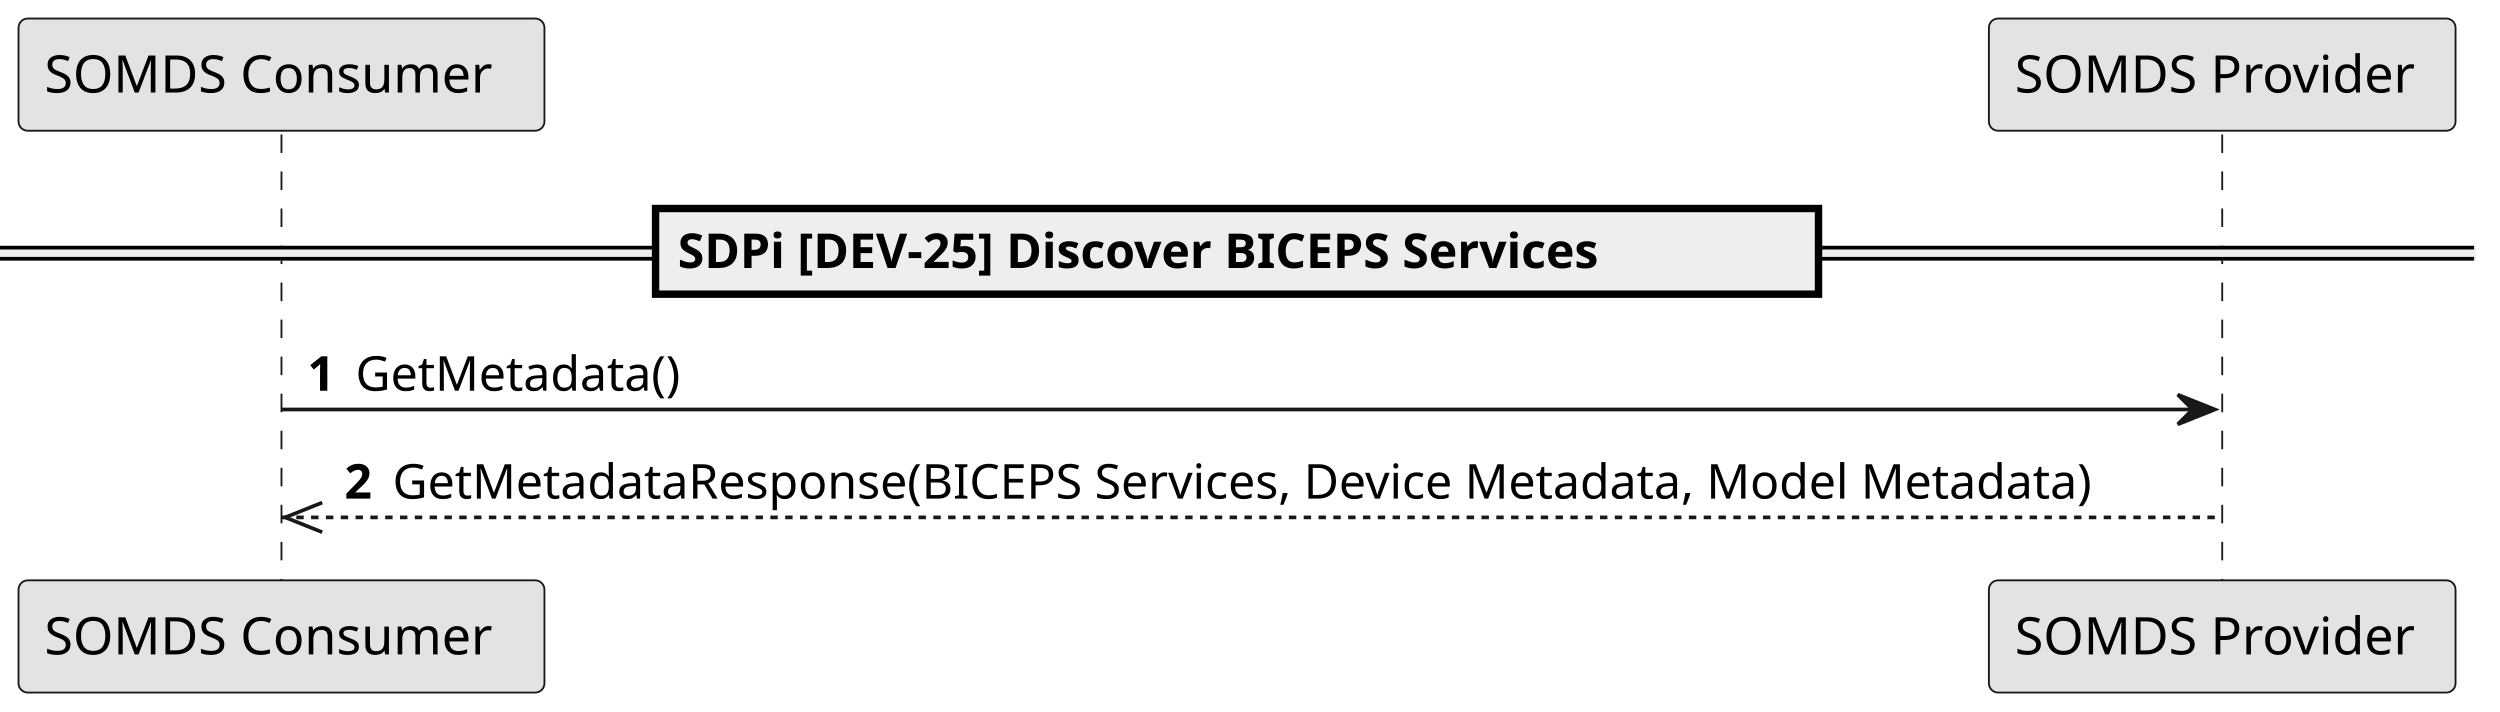
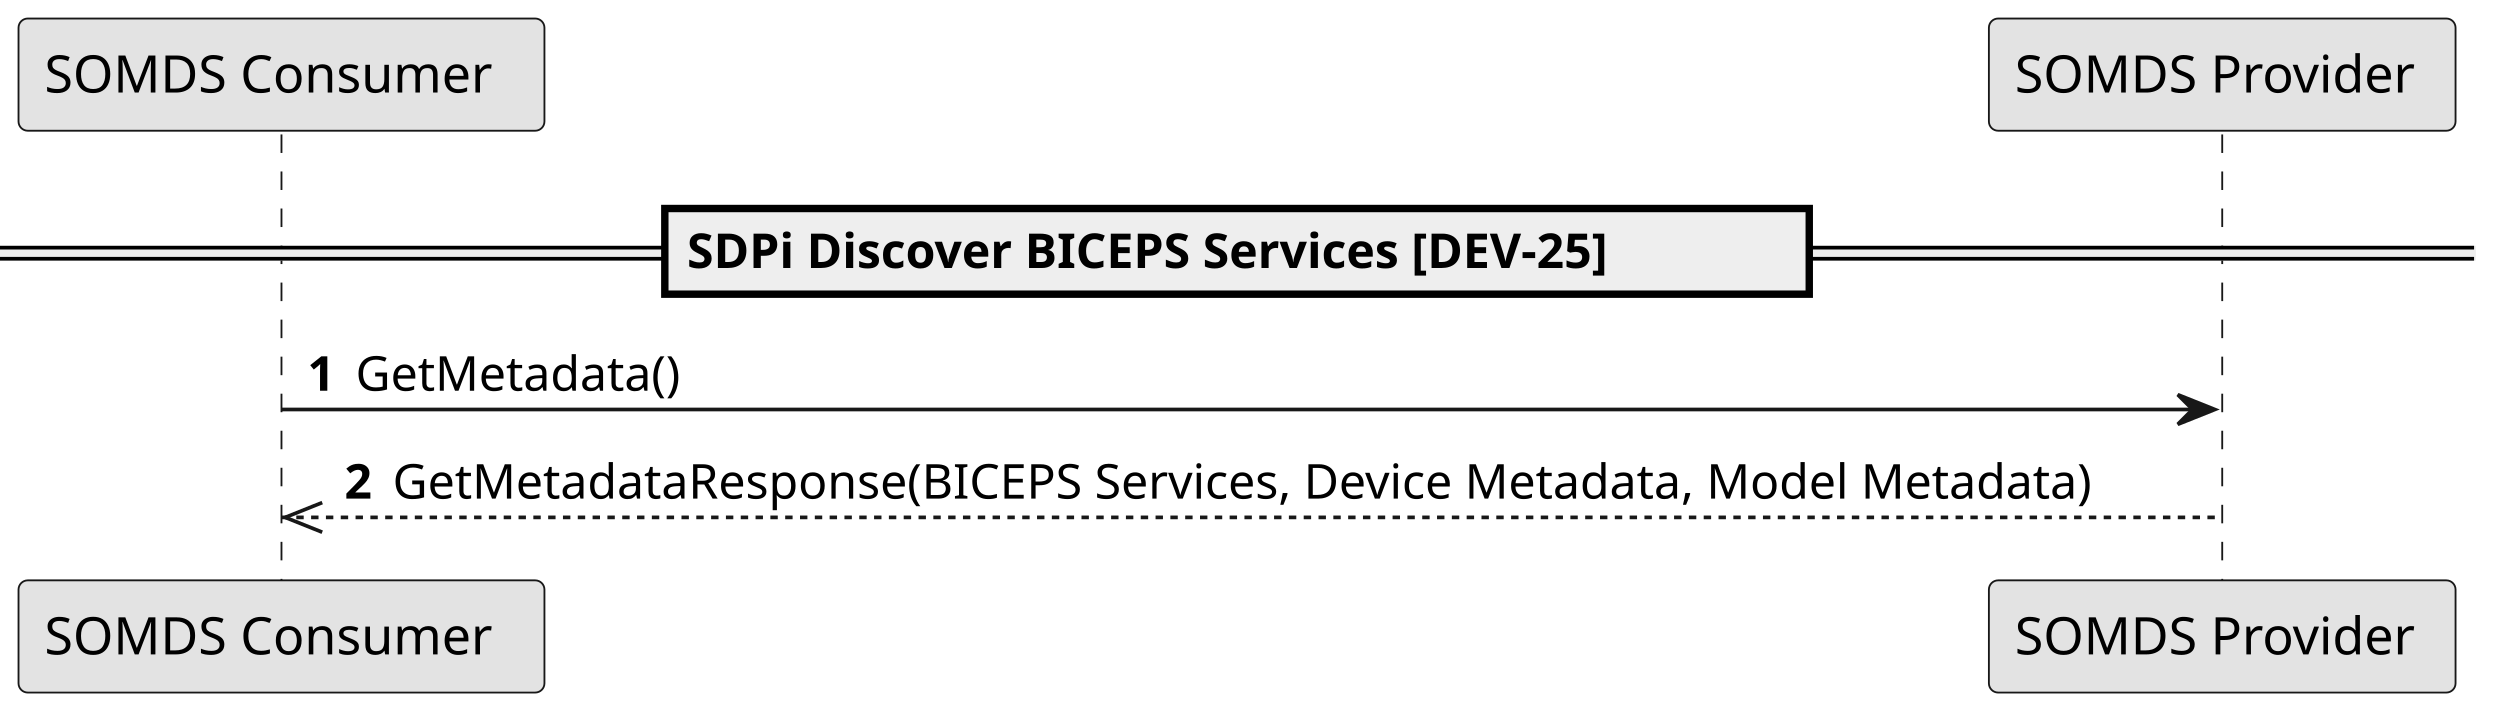
<svg xmlns="http://www.w3.org/2000/svg" contentStyleType="text/css" height="192px" preserveAspectRatio="none" style="width:675px;height:192px;background:#FFFFFF;" version="1.1" viewBox="0 0 675 192" width="675px" zoomAndPan="magnify">
  <defs />
  <g>
    <line style="stroke:#181818;stroke-width:0.5;stroke-dasharray:5.0,5.0;" x1="76" x2="76" y1="36.297" y2="157.695" />
    <line style="stroke:#181818;stroke-width:0.5;stroke-dasharray:5.0,5.0;" x1="600" x2="600" y1="36.297" y2="157.695" />
    <rect fill="#E3E3E3" height="30.297" rx="2.5" ry="2.5" style="stroke:#181818;stroke-width:0.5;" width="142" x="5" y="5" />
    <text fill="#000000" font-family="sans-serif" font-size="14" lengthAdjust="spacing" textLength="128" x="12" y="24.995">SOMDS Consumer</text>
    <rect fill="#E3E3E3" height="30.297" rx="2.5" ry="2.5" style="stroke:#181818;stroke-width:0.5;" width="142" x="5" y="156.695" />
    <text fill="#000000" font-family="sans-serif" font-size="14" lengthAdjust="spacing" textLength="128" x="12" y="176.69">SOMDS Consumer</text>
    <rect fill="#E3E3E3" height="30.297" rx="2.5" ry="2.5" style="stroke:#181818;stroke-width:0.5;" width="126" x="537" y="5" />
    <text fill="#000000" font-family="sans-serif" font-size="14" lengthAdjust="spacing" textLength="112" x="544" y="24.995">SOMDS Provider</text>
    <rect fill="#E3E3E3" height="30.297" rx="2.5" ry="2.5" style="stroke:#181818;stroke-width:0.5;" width="126" x="537" y="156.695" />
    <text fill="#000000" font-family="sans-serif" font-size="14" lengthAdjust="spacing" textLength="112" x="544" y="176.69">SOMDS Provider</text>
    <rect fill="#EEEEEE" height="3" style="stroke:#EEEEEE;stroke-width:1.0;" width="668" x="0" y="66.863" />
    <line style="stroke:#000000;stroke-width:1.0;" x1="0" x2="668" y1="66.863" y2="66.863" />
    <line style="stroke:#000000;stroke-width:1.0;" x1="0" x2="668" y1="69.863" y2="69.863" />
-     <rect fill="#EEEEEE" height="23.133" style="stroke:#000000;stroke-width:2.0;" width="314" x="177" y="56.297" />
-     <text fill="#000000" font-family="sans-serif" font-size="13" font-weight="bold" lengthAdjust="spacing" textLength="300" x="183" y="72.364">SDPi [DEV-25]  Discover BICEPS Services</text>
+     <rect fill="#EEEEEE" height="23.133" style="stroke:#000000;stroke-width:2.0;" width="309" x="179.5" y="56.297" />
+     <text fill="#000000" font-family="sans-serif" font-size="13" font-weight="bold" lengthAdjust="spacing" textLength="295" x="185.5" y="72.364">SDPi Discover BICEPS Services [DEV-25]</text>
    <polygon fill="#181818" points="588,106.562,598,110.562,588,114.562,592,110.562" style="stroke:#181818;stroke-width:1.0;" />
    <line style="stroke:#181818;stroke-width:1.0;" x1="76" x2="594" y1="110.562" y2="110.562" />
    <text fill="#000000" font-family="sans-serif" font-size="13" font-weight="bold" lengthAdjust="spacing" textLength="9" x="83" y="105.497">1</text>
    <text fill="#000000" font-family="sans-serif" font-size="13" lengthAdjust="spacing" textLength="94" x="96" y="105.497">GetMetadata()</text>
    <line style="stroke:#181818;stroke-width:1.0;" x1="77" x2="87" y1="139.695" y2="135.695" />
    <line style="stroke:#181818;stroke-width:1.0;" x1="77" x2="87" y1="139.695" y2="143.695" />
    <line style="stroke:#181818;stroke-width:1.0;stroke-dasharray:2.0,2.0;" x1="76" x2="599" y1="139.695" y2="139.695" />
    <text fill="#000000" font-family="sans-serif" font-size="13" font-weight="bold" lengthAdjust="spacing" textLength="9" x="93" y="134.629">2</text>
    <text fill="#000000" font-family="sans-serif" font-size="13" lengthAdjust="spacing" textLength="487" x="106" y="134.629">GetMetadataResponse(BICEPS Services, Device Metadata, Model Metadata)</text>
  </g>
</svg>
